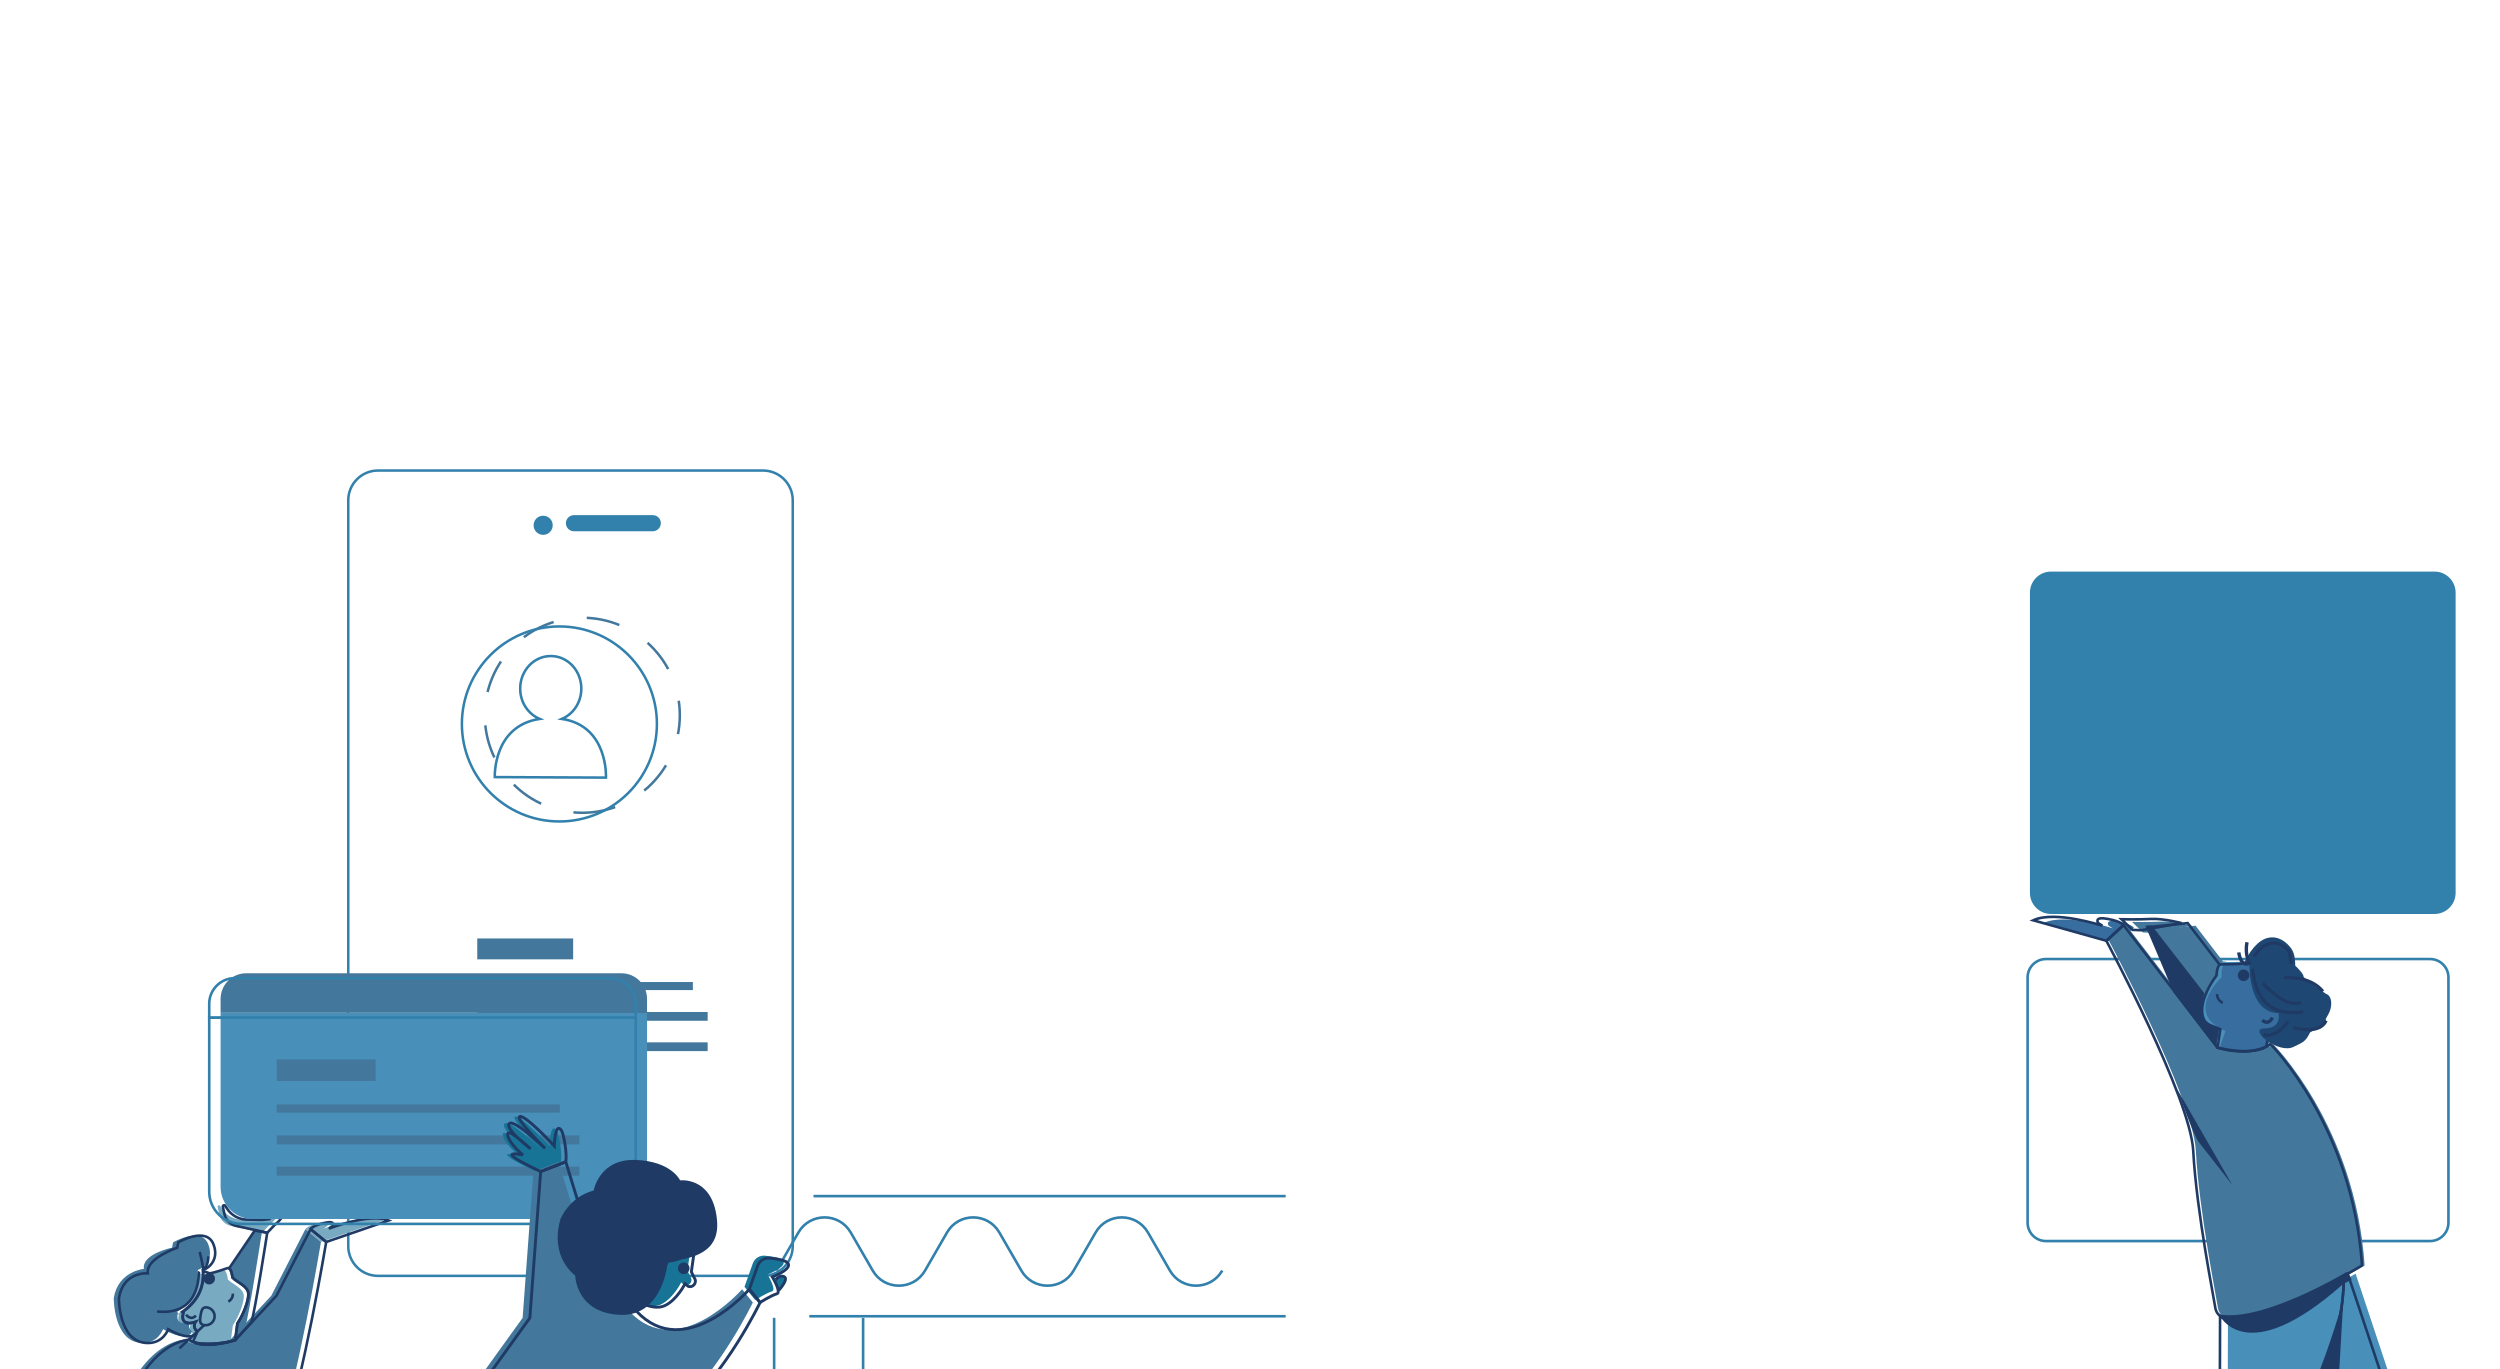
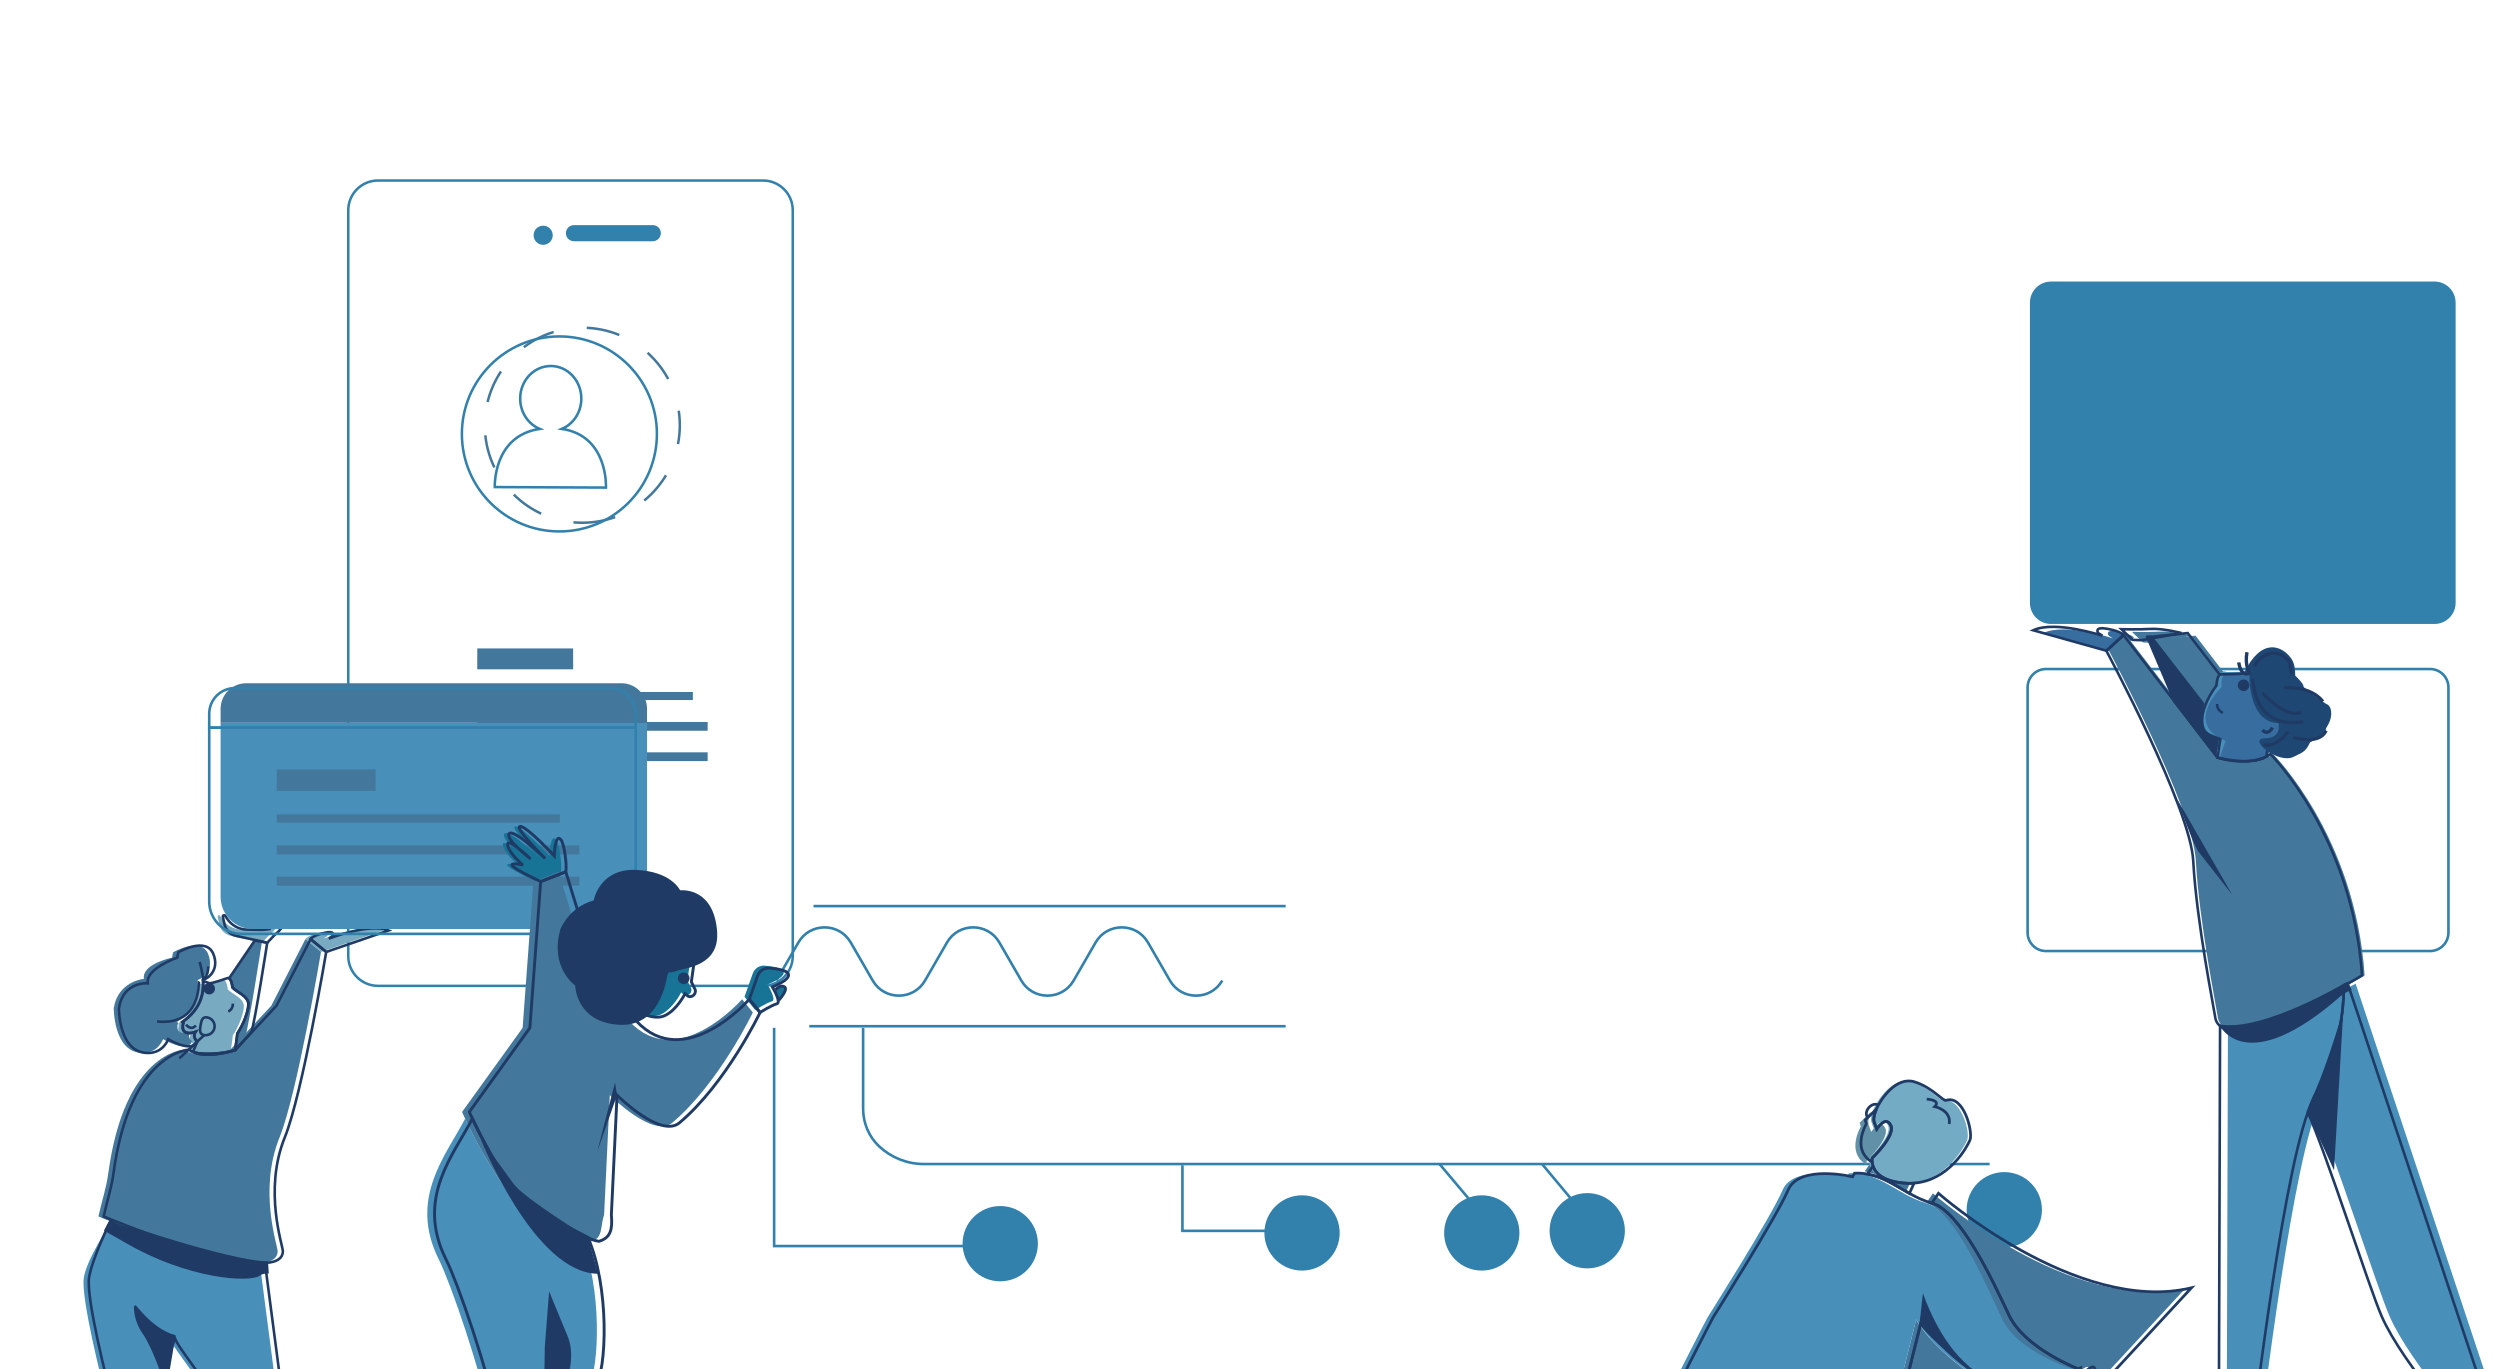
- <svg xmlns="http://www.w3.org/2000/svg" width="431px" height="236px" viewBox="0 0 431 76" version="1.1">
+ <svg xmlns="http://www.w3.org/2000/svg" width="431px" height="236px" viewBox="0 0 431 176" version="1.1">
  <g id="Page-1" stroke="none" stroke-width="1" fill="none" fill-rule="evenodd">
    <g id="hero-mobile" transform="translate(-83, -356)">
      <g id="Group" transform="translate(53, 29)">
        <g transform="translate(30, 328)">
          <path d="M136.67,133.83 L136.67,5.25 C136.67,2.42 134.37,0.12 131.54,0.12 L65.17,0.12 C62.34,0.12 60.04,2.42 60.04,5.25 L60.04,133.83 C60.04,136.66 62.34,138.96 65.17,138.96 L131.54,138.96 C134.37,138.95 136.67,136.66 136.67,133.83" id="Path" stroke="#3280AC" stroke-width="0.438" />
          <g transform="translate(0, 126)">
            <path d="M39.28,13.57 C39.28,13.57 39.14,12.25 38.7,11.98 C38.63,11.94 38.55,11.92 38.46,11.94 C38.46,11.94 35.61,12.95 35.29,12.83 C34.92,12.69 34.57,12.58 34.24,12.49 C34.39,14.58 33.82,17.35 30.67,19.51 C30.72,19.57 30.78,19.63 30.84,19.69 C30.84,19.69 30.42,20.86 31.18,21.28 C31.19,21.28 31.2,21.29 31.21,21.3 C31.24,21.32 31.28,21.33 31.33,21.35 C31.36,21.36 31.38,21.37 31.41,21.38 C31.48,21.4 31.55,21.41 31.63,21.42 C31.96,21.46 32.38,21.41 32.93,21.22 C32.93,21.22 32.31,22.12 33.23,22.85 L33.21,22.91 L33.07,23.25 L32.48,24.64 C32.48,24.64 32.67,24.72 33.02,24.83 C33.91,25.08 37.15,25.17 39.77,24.37 L40.14,21.51 C40.53,20.97 41.98,18.4 42.04,16.48 C42.06,15.03 39.94,14.36 39.28,13.57 Z" id="Path" fill="#78AAC1" fill-rule="nonzero" />
            <path d="M43.92,5.15 L39.5,11.66 C39.95,11.93 40.08,13.25 40.08,13.25 C40.74,14.04 42.86,14.72 42.81,16.15 C42.75,18.07 41.3,20.63 40.91,21.18 L40.54,24.04 C37.92,24.83 34.68,24.75 33.79,24.5 L33.77,24.56 C36.47,25.41 40.54,24.05 40.54,24.05 L42.25,21.94 C42.89,20.01 45.14,5.5 45.14,5.5 L43.92,5.15 Z" id="Path" fill="#43789C" fill-rule="nonzero" />
            <path d="M52.65,4.9 C52.65,4.9 52.92,4.33 55,3.83 C57.08,3.33 56.41,4.38 56.41,4.38 L55.8,4.82 C55.8,4.82 62.74,2.07 66.1,3.41 L55.34,7.11 L52.65,4.9 Z" id="Path" fill="#78AAC1" fill-rule="nonzero" />
            <path d="M39.8,4.34 L45.18,5.52 L46.46,4.17 C46.46,4.17 49.02,2.19 46.88,2.22 C46.27,2.23 45.57,3.18 45.57,3.18 L44.46,3.3 C44.46,3.3 43.97,3.33 41.61,3.26 C40.25,3.22 38.99,2.51 38.25,1.37 L37.94,0.89 C37.8,0.67 37.46,0.81 37.52,1.07 L37.8,2.34 C38.01,3.34 38.79,4.12 39.8,4.34 Z" id="Path" fill="#78AAC1" fill-rule="nonzero" />
            <path d="M55.34,7.11 L52.65,4.91 L46.77,16.38 L39.64,24.04 C39.64,24.04 35.57,25.4 32.87,24.55 C32.44,24.41 32.04,24.23 31.7,23.96 C31.7,23.96 21.49,24.35 18.66,45.32 C18.32,47.84 17.64,49.7 16.97,52.72 C16.97,52.72 47.51,65.54 47.87,58.77 C47.92,57.84 44.45,48.3 48.21,39.05 C51.21,31.64 55.34,7.11 55.34,7.11 Z" id="Path" fill="#43789C" fill-rule="nonzero" />
            <path d="M35.89,7.49 C34.64,4.37 29.84,7.18 29.84,7.18 L29.66,8.1 C29.66,8.1 24.42,9.17 24.81,11.75 C24.81,11.75 20.35,12.14 19.61,16.8 C19.61,16.8 19.56,24.13 24.22,24.51 C27.24,24.76 28.11,22.15 28.11,22.15 C28.11,22.15 31.64,24.29 32.93,22.91 L33.07,22.57 L33.09,22.51 C32.17,21.78 32.79,20.88 32.79,20.88 C32.24,21.07 31.82,21.12 31.49,21.08 C31.41,21.07 31.34,21.06 31.27,21.04 C31.24,21.03 31.22,21.02 31.19,21.01 C31.15,20.99 31.11,20.98 31.07,20.96 C31.06,20.96 31.05,20.95 31.04,20.94 C30.99,20.91 30.94,20.87 30.89,20.84 C30.33,20.36 30.7,19.35 30.7,19.35 C30.64,19.29 30.59,19.23 30.53,19.17 C33.67,17.01 34.24,14.24 34.1,12.15 C34.1,12.08 34.09,12.01 34.08,11.95 C35.3,11.56 36.89,9.98 35.89,7.49 Z" id="Path" fill="#43789C" fill-rule="nonzero" />
            <path d="M47.56,82.08 L44.8,60.9 C41.07,60.99 28.58,58.51 22.99,55.94 C22.32,55.63 21.7,55.34 21.14,55.07 C20.85,54.93 19.32,54.02 19.06,53.9 C19.06,53.9 14.97,59.96 14.45,63.28 C13.89,66.79 17.85,82.17 17.85,82.17 L0.62,103.05 L5.26,104.32 C5.26,104.32 23.57,95.37 26.32,87.83 C29.13,80.1 26.98,79.71 29.25,73.76 C30.65,77.05 39.79,86.21 36.19,90.44 C29.52,98.26 28.44,107.62 28.44,107.62 L33.13,106.95 L46.25,89.16 C47.73,87.11 48.22,84.51 47.56,82.08 Z" id="Path" fill="#488FBA" fill-rule="nonzero" />
            <path d="M39.36,17.39 C39.36,17.39 40.2,17 40.14,16.02" id="Path" stroke="#1F3B65" stroke-width="0.452" />
            <ellipse id="Oval" fill="#1F3B65" fill-rule="nonzero" transform="translate(36.06867, 13.44111) rotate(-73.51863) translate(-36.06867, -13.44111) " cx="36.069" cy="13.441" rx="1" ry="1" />
            <path d="M32.08,19.65 C32.08,19.65 32.9,20.78 33.77,19.8" id="Path" stroke="#1F3B65" stroke-width="0.452" />
            <path d="M35.9,9.59 C35.9,9.59 35.97,11.34 35.04,11.69 C35.04,11.69 34.9,10.73 34.43,8.83" id="Path" stroke="#1F3B65" stroke-width="0.452" />
            <path d="M34.32,12.2 C34.19,12.43 34.71,19.88 27.08,19.1" id="Path" stroke="#1F3B65" stroke-width="0.452" />
            <path d="M56.24,7.11 L53.55,4.91 L47.67,16.38 L40.54,24.04 C40.54,24.04 36.47,25.4 33.77,24.55 C33.34,24.41 32.94,24.23 32.6,23.96 C32.6,23.96 22.39,24.35 19.56,45.32 C19.22,47.84 18.54,49.7 17.87,52.72 C17.87,52.72 48.41,65.54 48.77,58.77 C48.82,57.84 45.35,48.3 49.11,39.05 C52.11,31.64 56.24,7.11 56.24,7.11 Z" id="Path" stroke="#1F3B65" stroke-width="0.452" />
            <path d="M53.55,4.9 C53.55,4.9 53.82,4.33 55.9,3.83 C57.98,3.33 57.31,4.38 57.31,4.38 L56.7,4.82 C56.7,4.82 63.64,2.07 67,3.41 L56.24,7.11 L53.55,4.9 Z" id="Path" stroke="#1F3B65" stroke-width="0.452" />
            <path d="M40.7,4.34 L46.08,5.52 L47.36,4.17 C47.36,4.17 49.92,2.19 47.78,2.22 C47.17,2.23 46.47,3.18 46.47,3.18 L45.36,3.3 C45.36,3.3 44.87,3.33 42.51,3.26 C41.15,3.22 39.89,2.51 39.15,1.37 L38.84,0.89 C38.7,0.67 38.36,0.81 38.42,1.07 L38.7,2.34 C38.91,3.34 39.7,4.12 40.7,4.34 Z" id="Path" stroke="#1F3B65" stroke-width="0.452" />
            <path d="M48.47,82.08 L45.7,60.9 C41.97,60.99 29.48,58.51 23.89,55.94 C23.22,55.63 22.6,55.34 22.04,55.07 C21.75,54.93 19.28,53.69 19.03,53.56 C19.03,53.56 15.87,59.96 15.35,63.27 C14.79,66.78 18.75,82.16 18.75,82.16 L1.52,103.04 L6.16,104.31 C6.16,104.31 24.47,95.36 27.22,87.82 C30.03,80.09 27.88,79.7 30.15,73.75 C31.55,77.04 40.69,86.2 37.09,90.43 C30.42,98.25 29.34,107.61 29.34,107.61 L34.03,106.94 L47.15,89.15 C48.64,87.11 49.12,84.51 48.47,82.08 Z" id="Path" stroke="#1F3B65" stroke-width="0.452" />
            <path d="M45.99,60.68 L46.1,62.33 C46.1,62.33 45.21,62.32 44.85,62.63 C43.16,64.04 32.26,63.23 21.7,57.03 L18.22,55.06 L19.03,53.56 C19.02,53.56 39.38,60.54 45.99,60.68 Z" id="Path" stroke="#1F3B65" stroke-width="0.452" fill="#1F3B65" fill-rule="nonzero" />
            <path d="M43.92,5.15 L39.5,11.66 C39.95,11.93 40.08,13.25 40.08,13.25 C40.74,14.04 42.86,14.72 42.81,16.15 C42.75,18.07 41.3,20.63 40.91,21.18 L40.54,24.04 C37.92,24.83 34.68,24.75 33.79,24.5 L33.77,24.56 C36.47,25.41 40.54,24.05 40.54,24.05 L43.34,20.95 C43.98,19.02 46.07,5.53 46.07,5.53 L43.92,5.15 Z" id="Path" stroke="#1F3B65" stroke-width="0.452" />
            <path d="M32.2,21.05 C32.27,21.07 32.34,21.08 32.42,21.09 C32.33,21.08 32.26,21.07 32.2,21.05 Z" id="Path" stroke="#1F3B65" stroke-width="0.452" />
            <path d="M32,20.98 C32.03,21 32.07,21.01 32.12,21.03 C32.08,21.01 32.04,21 32,20.98 Z" id="Path" stroke="#1F3B65" stroke-width="0.452" />
            <path d="M40.08,13.24 C40.08,13.24 39.94,11.92 39.5,11.65 C39.43,11.61 39.35,11.59 39.26,11.61 C39.26,11.61 36.41,12.62 36.09,12.5 C35.72,12.36 35.37,12.25 35.04,12.16 C35.19,14.25 34.62,17.02 31.47,19.18 C31.52,19.24 31.58,19.3 31.64,19.36 C31.64,19.36 31.22,20.53 31.98,20.95 C31.99,20.95 32,20.96 32.01,20.97 C32.04,20.99 32.08,21 32.13,21.02 C32.16,21.03 32.18,21.04 32.21,21.05 C32.28,21.07 32.35,21.08 32.43,21.09 C32.76,21.13 33.18,21.08 33.73,20.89 C33.73,20.89 33.11,21.79 34.03,22.52 L34.01,22.58 L33.87,22.92 L33.28,24.31 C33.28,24.31 33.47,24.39 33.82,24.5 C34.71,24.75 37.95,24.84 40.57,24.04 L40.94,21.18 C41.33,20.64 42.78,18.07 42.84,16.15 C42.86,14.71 40.75,14.04 40.08,13.24 Z" id="Path" stroke="#1F3B65" stroke-width="0.452" />
            <path d="M31.97,20.96 C31.98,20.96 31.99,20.97 32,20.98 C31.99,20.97 31.98,20.96 31.97,20.96 Z" id="Path" stroke="#1F3B65" stroke-width="0.452" />
            <path d="M32.12,21.02 C32.15,21.03 32.17,21.04 32.2,21.05 C32.17,21.04 32.14,21.03 32.12,21.02 Z" id="Path" stroke="#1F3B65" stroke-width="0.452" />
            <path d="M36.79,7.49 C35.54,4.37 30.74,7.18 30.74,7.18 L30.56,8.1 C30.56,8.1 25.1,9.94 25.48,12.52 C25.48,12.52 21.24,12.15 20.5,16.81 C20.5,16.81 20.45,24.14 25.11,24.52 C28.13,24.77 29,22.16 29,22.16 C29,22.16 32.53,24.3 33.82,22.92 L33.96,22.58 L33.98,22.52 C33.06,21.79 33.68,20.89 33.68,20.89 C33.13,21.08 32.71,21.13 32.38,21.09 C32.3,21.08 32.23,21.07 32.16,21.05 C32.13,21.04 32.11,21.03 32.08,21.02 C32.04,21 32,20.99 31.96,20.97 C31.95,20.97 31.94,20.96 31.93,20.95 C31.88,20.92 31.83,20.88 31.78,20.85 C31.22,20.37 31.59,19.36 31.59,19.36 C31.53,19.3 31.48,19.24 31.42,19.18 C34.56,17.02 35.13,14.25 34.99,12.16 C34.99,12.09 34.98,12.02 34.97,11.96 C36.2,11.56 37.79,9.98 36.79,7.49 Z" id="Path" stroke="#1F3B65" stroke-width="0.452" />
            <path d="M30.02,73.36 L28.62,81.64 C28.62,81.64 26.59,75.36 24.8,72.82 C23.19,70.53 23.35,68.48 23.31,68.3 C23.22,67.92 25.96,72.17 30.02,73.36 Z" id="Path" stroke="#1F3B65" stroke-width="0.452" fill="#1F3B65" fill-rule="nonzero" />
          </g>
          <path d="M92.59,89.87 C92.72,89.87 92.84,89.9 92.86,90.05 C92.87,90.15 92.77,90.21 92.69,90.18 C92.59,90.14 92.46,90.07 92.42,89.98 C92.38,89.88 92.52,89.89 92.59,89.87 Z" id="Path" fill="#3280AC" fill-rule="nonzero" />
          <line x1="221.65" y1="125.21" x2="140.25" y2="125.21" id="Path" stroke="#3280AC" stroke-width="0.452" />
          <line x1="221.65" y1="145.92" x2="139.52" y2="145.92" id="Path" stroke="#3280AC" stroke-width="0.452" />
          <path d="M210.72,138.04 C208.71,141.52 203.69,141.52 201.69,138.04 L197.91,131.49 C195.9,128.01 190.88,128.01 188.88,131.49 L185.1,138.04 C183.09,141.52 178.07,141.52 176.07,138.04 L172.29,131.49 C170.28,128.01 165.26,128.01 163.26,131.49 L159.48,138.04 C157.47,141.52 152.45,141.52 150.45,138.04 L146.67,131.49 C144.66,128.01 139.64,128.01 137.64,131.49 L133.86,138.04" id="Path" stroke="#3280AC" stroke-width="0.452" />
          <circle id="Oval" fill="#3280AC" fill-rule="nonzero" cx="345.54" cy="177.56" r="6.49" />
          <circle id="Oval" fill="#3280AC" fill-rule="nonzero" cx="273.64" cy="181.18" r="6.49" />
          <circle id="Oval" fill="#3280AC" fill-rule="nonzero" cx="255.46" cy="181.56" r="6.49" />
          <circle id="Oval" fill="#3280AC" fill-rule="nonzero" cx="172.44" cy="183.41" r="6.49" />
          <path d="M343.01,169.68 L159.3,169.68 C156.3,169.68 153.56,168.51 151.54,166.61 C149.77,164.94 148.8,162.58 148.8,160.15 L148.8,146.2" id="Path" stroke="#3280AC" stroke-width="0.452" />
          <line x1="272.76" y1="177.96" x2="265.81" y2="169.63" id="Path" stroke="#3280AC" stroke-width="0.452" />
          <line x1="255.76" y1="178.69" x2="248.21" y2="169.72" id="Path" stroke="#3280AC" stroke-width="0.452" />
          <circle id="Oval" fill="#3280AC" fill-rule="nonzero" cx="224.47" cy="181.56" r="6.49" />
          <polyline id="Path" stroke="#3280AC" stroke-width="0.452" points="221.94 181.2 203.85 181.2 203.85 169.9" />
          <path d="M418.94,132.96 L352.73,132.96 C350.98,132.96 349.56,131.54 349.56,129.79 L349.56,87.51 C349.56,85.76 350.98,84.34 352.73,84.34 L418.94,84.34 C420.69,84.34 422.11,85.76 422.11,87.51 L422.11,129.79 C422.11,131.55 420.69,132.96 418.94,132.96 Z" id="Path" stroke="#3280AC" stroke-width="0.452" />
          <g transform="translate(91, 7)" fill="#3280AC" fill-rule="nonzero">
            <circle id="Oval" cx="2.64" cy="2.56" r="1.65" />
            <path d="M21.54,3.59 L7.95,3.59 C7.18,3.59 6.56,2.97 6.56,2.2 L6.56,2.2 C6.56,1.43 7.18,0.81 7.95,0.81 L21.54,0.81 C22.31,0.81 22.93,1.43 22.93,2.2 L22.93,2.2 C22.92,2.97 22.3,3.59 21.54,3.59 Z" id="Path" />
          </g>
          <path d="M100.39,59.12 C109.674,59.12 117.2,51.594 117.2,42.31 C117.2,33.026 109.674,25.5 100.39,25.5 C91.106,25.5 83.58,33.026 83.58,42.31 C83.58,51.594 91.106,59.12 100.39,59.12 Z" id="Oval" stroke="#43789C" stroke-width="0.437" stroke-dasharray="5.783" />
          <rect id="Rectangle" fill="#43789C" fill-rule="nonzero" x="82.28" y="88.3" width="37.17" height="1.39" />
          <rect id="Rectangle" fill="#43789C" fill-rule="nonzero" x="82.28" y="93.47" width="39.72" height="1.51" />
          <rect id="Rectangle" fill="#43789C" fill-rule="nonzero" x="82.28" y="98.7" width="39.72" height="1.51" />
          <rect id="Rectangle" fill="#43789C" fill-rule="nonzero" x="82.28" y="80.79" width="16.53" height="3.6" />
          <path d="M67.17,121.16 C67.52,121.3 68.05,121.07 68.09,121.67 C68.12,122.05 67.74,122.32 67.26,122.28 C66.84,122.24 66.54,121.96 66.58,121.61 C66.62,121.26 66.84,121.11 67.17,121.16 Z" id="Path" fill="#3280AC" fill-rule="nonzero" />
          <path d="M65.3,118.92 C65.3,119.28 64.97,119.65 64.62,119.63 C64.2,119.61 64.09,119.3 64.07,118.96 C64.05,118.57 64.36,118.24 64.72,118.27 C65.13,118.3 65.25,118.59 65.3,118.92 Z" id="Path" fill="#3280AC" fill-rule="nonzero" />
          <circle id="Oval" stroke="#3280AC" stroke-width="0.437" cx="96.44" cy="43.81" r="16.81" />
          <g transform="translate(85, 32)" id="Path" stroke="#3280AC" stroke-width="0.437">
            <path d="M11.87,10.94 C13.82,10.12 15.21,8.11 15.22,5.74 C15.23,2.64 12.89,0.11 9.97,0.1 C7.06,0.09 4.69,2.59 4.68,5.69 C4.67,8.08 6.06,10.11 8.04,10.94 C-0.06,12.16 0.3,20.97 0.3,20.97 L19.47,21.06 C19.47,21.06 19.91,12.15 11.87,10.94 Z" />
            <path d="M11.87,10.94 C13.82,10.12 15.21,8.11 15.22,5.74 C15.23,2.64 12.89,0.11 9.97,0.1 C7.06,0.09 4.69,2.59 4.68,5.69 C4.67,8.08 6.06,10.11 8.04,10.94 C-0.06,12.16 0.3,20.97 0.3,20.97 L19.47,21.06 C19.47,21.06 19.91,12.15 11.87,10.94 Z" opacity="0.1" />
          </g>
          <g transform="translate(350, 77)">
            <g>
              <path d="M17.89,1.94 C17.89,1.94 17.54,1.3 15.12,0.86 C12.7,0.42 13.53,1.59 13.53,1.59 L14.26,2.05 C14.26,2.05 6.11,-0.65 2.33,1.11 L14.94,4.64 L17.89,1.94 Z" id="Path" fill="#376E9F" fill-rule="nonzero" />
              <path d="M27.91,1.59 C27.91,1.59 24.73,0.76 22.61,0.88 C20.49,1 17.55,0.93 17.55,0.93 L19.44,2.76 L20.98,2.82 L27.91,1.59 Z" id="Path" fill="#43789C" fill-rule="nonzero" />
              <path d="M34.1,68.88 C37.08,71.12 46.88,66.55 53.13,63.22 C53.87,62.82 54.57,62.44 55.2,62.09 C55.52,61.91 55.82,61.74 56.11,61.58 L81.02,136.52 L77.96,140.87 C77.96,140.87 65.59,127.33 61.93,118.85 C59.75,113.79 52.43,90.9 49.23,83.77 C44.45,97.1 39.29,141.92 39.29,141.92 L33.87,142.92 L34.1,68.88 Z" id="Path" fill="#488FBA" fill-rule="nonzero" />
              <g transform="translate(13, 1)">
                <path d="M20.65,22.06 L13.22,12.38 C12.35,10.2 8.56,1.3 8.56,1.3 L15.51,0.59 L24.46,12.25 L28.46,22.19 C25.41,23.35 20.65,22.06 20.65,22.06 Z" id="Path" fill="#43789C" fill-rule="nonzero" />
                <path d="M0.59,3.2 L3.54,0.49 L12.32,11.92 L19.75,21.6 C19.75,21.6 24.51,22.89 27.56,21.74 C28.05,21.55 28.49,21.31 28.87,20.99 C28.87,20.99 43.06,35.12 44.66,59.16 C44.66,59.16 20.19,73.98 19.33,66.23 C19.21,65.17 16.13,50 15.56,39.37 C15.06,30.19 0.59,3.2 0.59,3.2 Z" id="Path" fill="#43789C" fill-rule="nonzero" />
                <path d="M19.3,21.61 L11.87,11.93 C11,9.75 7.21,0.85 7.21,0.85 L14.16,0.14 L23.11,11.8 L27.11,21.74 C24.06,22.9 19.3,21.61 19.3,21.61 Z" id="Path" stroke="#1F3B65" stroke-width="0.452" />
                <path d="M27.3,6.78 L20.85,6.85 C20.85,6.85 19.34,6 19.45,9.19 C19.45,9.19 14.89,13.97 17.18,17.14 C17.71,17.87 18.42,17.88 19.8,18.45 L19.3,21.62 L27.72,21.42 L30.11,18.41 C30.11,18.41 32.11,12.4 32.06,12.1 C32,11.79 27.3,6.78 27.3,6.78 Z" id="Path" fill="#488FBA" fill-rule="nonzero" />
                <path d="M27.84,7.07 L21.39,7.14 C21.39,7.14 19.88,6.29 19.99,9.48 C19.99,9.48 13.35,15.73 20.68,18.74 L19.58,21.85 C19.58,21.85 23.78,22.29 25.08,22.22 C25.82,22.18 27.72,21.4 27.72,21.4 L29.48,18.39 C29.48,18.39 32.65,12.67 32.59,12.37 C32.53,12.07 27.84,7.07 27.84,7.07 Z" id="Path" fill="#376E9F" fill-rule="nonzero" />
                <path d="M20.21,13.89 C20.21,13.89 19.21,13.5 19.22,12.37" id="Path" stroke="#1F3B65" stroke-width="0.449" />
                <ellipse id="Oval" fill="#1F3B65" fill-rule="nonzero" transform="translate(23.79323, 9.142153) rotate(-19.79758) translate(-23.79323, -9.142153) " cx="23.793" cy="9.142" rx="1" ry="1" />
                <path d="M28.13,18.89 L27.71,21.41 C27.71,21.41 24.67,23.2 19.29,21.61 L19.79,18.44 C18.59,17.89 17.29,17.73 16.87,16.56 C16.1,14.43 17.45,11.41 19.11,9.18 C19.11,9.18 19.2,7.13 19.95,7.26 C19.95,7.26 23.5,7.24 23.85,7.08 C27.66,5.35 29.83,7.46 30.86,10.35 C31.47,12.03 30.92,13.91 29.58,15.48" id="Path" stroke="#1F3B65" stroke-width="0.449" />
                <path d="M28.76,16.42 C28.76,16.42 28.1,17.92 27.03,16.86" id="Path" stroke="#1F3B65" stroke-width="0.584" />
                <path d="M24.8,7.05 C24.8,7.05 24.43,15.57 29.81,15.66 C29.81,15.66 30.5,18.27 27.42,18.29 C24.33,18.32 29.85,22.89 32.49,21.44 L33.59,20.9 C34.16,20.62 34.62,20.17 34.93,19.61 L35.27,18.98 C35.27,18.98 38.28,17.38 38,16.95 C37.73,16.52 38.79,15.86 38.9,14.22 C39.01,12.58 38.03,12.35 38.03,12.35 C38.03,12.35 34.07,9.73 34.11,9.29 C34.15,8.85 32.69,7.47 32.69,7.47 C32.69,7.47 32.8,5.6 32.02,4.53 C30.42,2.31 26.89,0.77 23.84,7.06 L24.8,7.05 Z" id="Path" fill="#1E4873" fill-rule="nonzero" />
                <path d="M22.96,5.2 C22.96,5.2 23.26,7.8 24.8,7.06 C24.8,7.06 23.96,5.64 24.38,3.44" id="Path" stroke="#1F3B65" stroke-width="0.584" />
                <path d="M25.68,5.93 C26,4.66 29.09,1.98 31.55,4.93 C31.96,5.42 31.71,6.38 32.11,7.2" id="Path" stroke="#1F3B65" stroke-width="0.584" />
                <path d="M25.32,7.98 C25.48,8.23 25.38,16.83 34.09,15.42" id="Path" stroke="#1F3B65" stroke-width="0.584" />
                <path d="M27.07,10.5 C27.3,10.6 30.98,14.98 33.71,13.79" id="Path" stroke="#1F3B65" stroke-width="0.584" />
                <path d="M31.42,17.1 C31.22,17.56 29.34,19.95 27.2,19.38" id="Path" stroke="#1F3B65" stroke-width="0.584" />
                <path d="M30.79,9.56 C30.79,9.56 35.21,9.12 37.46,11.94" id="Path" stroke="#1F3B65" stroke-width="0.584" />
                <path d="M32.35,18.15 C32.92,18.31 36.95,19.34 38.01,16.96" id="Path" stroke="#1F3B65" stroke-width="0.584" />
                <path d="M0.14,3.2 L3.09,0.49 L11.87,11.92 L19.3,21.6 C19.3,21.6 24.06,22.89 27.11,21.74 C27.6,21.55 28.04,21.31 28.42,20.99 C28.42,20.99 42.61,35.12 44.21,59.16 C44.21,59.16 19.74,73.98 18.88,66.23 C18.76,65.17 15.68,50 15.11,39.37 C14.61,30.19 0.14,3.2 0.14,3.2 Z" id="Path" stroke="#1F3B65" stroke-width="0.452" />
              </g>
              <path d="M16.09,1.49 C16.09,1.49 15.74,0.85 13.32,0.41 C10.9,-0.03 11.73,1.14 11.73,1.14 L12.46,1.6 C12.46,1.6 4.31,-1.1 0.53,0.66 L13.14,4.19 L16.09,1.49 Z" id="Path" stroke="#1F3B65" stroke-width="0.452" />
              <path d="M26.1,1.14 C26.1,1.14 22.92,0.31 20.8,0.43 C18.68,0.55 15.74,0.48 15.74,0.48 L17.63,2.31 L19.17,2.37 L26.1,1.14 Z" id="Path" stroke="#1F3B65" stroke-width="0.452" />
              <g transform="translate(32, 61)" id="Path" stroke="#1F3B65" stroke-width="0.452">
                <path d="M22.08,1.35 C22,1.41 21.84,1.1 21.84,1.1 C22.16,0.92 22.46,0.75 22.75,0.59 L47.66,75.53 L44.6,79.88 C44.6,79.88 32.23,66.34 28.57,57.86 C26.39,52.8 19.07,29.91 15.87,22.78 C16.41,21.27 16.93,20.05 17.42,19.2 C22.26,10.83 22.08,1.35 22.08,1.35 Z" />
                <path d="M0.74,7.88 C3.72,10.12 13.52,5.55 19.77,2.22 C20.51,1.82 21.21,1.44 21.84,1.09 C21.84,1.09 21.99,1.4 22.08,1.34 C22.08,1.34 22.25,10.82 17.42,19.18 C16.93,20.03 16.41,21.26 15.87,22.76 C11.09,36.09 5.93,80.91 5.93,80.91 L0.51,81.91 L0.74,7.88 Z" />
              </g>
            </g>
            <path d="M25.34,29.77 L34.88,46.33 C34.88,46.33 31.75,42.35 29.05,38.88 C28.18,37.77 25.34,29.77 25.34,29.77 Z" id="Path" fill="#1F3B65" fill-rule="nonzero" />
            <path d="M20.01,1.55 L24.67,12.63 L32.1,22.31 L32.6,19.14 C32.6,19.14 30.02,18.67 29.68,17.26 C29.34,15.85 30.03,13.23 30.03,13.23 L20.97,1.56 L20.01,1.55 Z" id="Path" fill="#1F3B65" fill-rule="nonzero" />
            <path d="M47.68,83.48 L52.39,93.78 L53.99,66.11 C53.99,66.11 51.39,74.95 49.23,79.9 C48.51,81.54 48.35,83.38 47.68,83.48 Z" id="Path" fill="#1F3B65" fill-rule="nonzero" />
            <path d="M32.54,68.58 C32.54,68.58 36.95,78.49 53.98,63.34 L55.44,62.61 L54.55,61.29 C54.55,61.29 40.01,70.04 32.54,68.58 Z" id="Path" fill="#1F3B65" fill-rule="nonzero" />
          </g>
          <g transform="translate(38, 86)" fill-rule="nonzero">
            <g>
              <g id="Path">
                <path d="M5.59,43.16 L67.99,43.16 C71.06,43.16 73.55,40.67 73.55,37.6 L73.55,7.61 L0.03,7.61 L0.03,37.6 C0.03,40.67 2.52,43.16 5.59,43.16 Z" fill="#488FBA" />
                <path d="M0.03,5.21 L0.03,7.61 L73.55,7.61 L73.55,5.21 C73.55,2.77 71.57,0.79 69.13,0.79 L4.45,0.79 C2.01,0.79 0.03,2.77 0.03,5.21 Z" fill="#43789C" />
              </g>
              <rect id="Rectangle" fill="#43789C" x="9.7" y="23.4" width="48.82" height="1.43" />
              <rect id="Rectangle" fill="#43789C" x="9.7" y="28.74" width="52.18" height="1.56" />
              <rect id="Rectangle" fill="#43789C" x="9.7" y="34.13" width="52.18" height="1.56" />
              <rect id="Rectangle" fill="#43789C" x="9.7" y="15.65" width="17.06" height="3.71" />
            </g>
            <g transform="translate(65, 1)" fill="#43789C" id="Path">
              <path d="M0.93,5.56 C0.84,5.47 1.78,4.33 3.04,3.01 C4.3,1.69 5.4,0.69 5.5,0.78 C5.6,0.87 4.65,2.01 3.38,3.33 C2.12,4.66 1.02,5.65 0.93,5.56 Z" />
              <path d="M5.5,5.56 C5.41,5.65 4.31,4.65 3.04,3.33 C1.78,2.01 0.83,0.87 0.92,0.78 C1.01,0.69 2.11,1.69 3.38,3.01 C4.65,4.33 5.6,5.48 5.5,5.56 Z" />
            </g>
          </g>
          <g transform="translate(36, 87)" id="Path" stroke="#3280AC" stroke-width="0.452">
            <path d="M5.64,43 L68.04,43 C71.11,43 73.6,40.51 73.6,37.44 L73.6,7.45 L0.07,7.45 L0.07,37.44 C0.07,40.51 2.57,43 5.64,43 Z" />
            <path d="M0.07,5.05 L0.07,7.45 L73.6,7.45 L73.6,5.05 C73.6,2.61 71.62,0.63 69.18,0.63 L4.49,0.63 C2.05,0.63 0.07,2.61 0.07,5.05 Z" />
          </g>
          <polyline id="Path" stroke="#3280AC" stroke-width="0.452" points="170.3 183.82 133.46 183.82 133.46 146.19" />
          <path d="M419.71,76.57 L353.6,76.57 C351.59,76.57 349.96,74.94 349.96,72.93 L349.96,21.18 C349.96,19.17 351.59,17.54 353.6,17.54 L419.71,17.54 C421.72,17.54 423.35,19.17 423.35,21.18 L423.35,72.93 C423.35,74.94 421.72,76.57 419.71,76.57 Z" id="Path" fill="#3280AC" fill-rule="nonzero" />
          <g transform="translate(73, 111)">
            <g>
              <path d="M46.22,21.99 L45.51,27.07 L46.03,28.14 C46.58,28.91 45.76,29.93 44.9,29.53 C44.82,29.5 44.52,29.13 44.44,29.08 C44.44,29.08 43.02,31.96 40.87,32.92 C39.58,33.49 38.07,32.95 36.74,32.48 L41.45,25.27 C41.46,25.26 45.53,24.92 46.22,21.99 Z" id="Path" fill="#187497" fill-rule="nonzero" />
              <path d="M23.71,8.29 C23.95,7.14 23.44,3.45 22.87,2.76 C21.83,1.51 21.73,5.56 21.73,5.56 C21.73,5.56 16.89,0.32 15.82,0.48 C14.74,0.63 20.15,5.99 20.15,5.99 C20.15,5.99 14.72,0.8 13.95,1.72 C13.18,2.64 17.65,6.07 17.65,6.07 C17.65,6.07 13.14,1.79 13.74,3.9 C14.16,5.35 16.32,7.12 16.32,7.12 C16.32,7.12 13.8,6.56 14.57,7.33 C15.34,8.1 19.39,9.98 19.39,9.98 L23.71,8.29 Z" id="Path" fill="#187497" fill-rule="nonzero" />
              <path d="M55.35,29.85 L56.78,25.82 C57.09,24.95 57.94,24.4 58.86,24.48 C60.16,24.6 61.83,24.86 62.08,25.48 C62.5,26.52 59.32,27.72 59.32,27.72 C59.32,27.72 60.96,30.41 60.08,30.64 C59.2,30.87 57.2,32.12 57.2,32.12 L55.35,29.85 Z" id="Path" fill="#187497" fill-rule="nonzero" />
              <path d="M61.26,30.45 C61.26,30.45 63.07,28.48 62.17,28.09 C61.26,27.69 60.46,28.95 60.61,28.79" id="Path" fill="#187497" fill-rule="nonzero" />
              <g transform="translate(0, 8)" id="Path">
                <path d="M27.11,63.34 C25.71,62.59 16.9,58.25 15.55,56.65 C15.48,56.56 15.4,56.48 15.33,56.39 C11.63,51.92 8.42,45.45 7.19,42.84 C4.01,49.05 -2.66,56.52 2.65,67.13 C4.68,71.19 9.81,85.98 11.61,95.19 C12.16,98.01 12.65,100.78 13.07,103.31 C14.13,109.77 14.72,114.63 14.72,114.63 L14.99,114.74 C14.98,114.56 14.98,114.44 14.98,114.44 L17.91,114.83 C17.91,114.83 18.38,115.2 18.97,115.63 L19.63,97.78 C23.7,94.27 27.25,90.98 28.31,89.35 C30.45,86.08 30.8,71.75 27.11,63.34 Z" fill="#488FBA" fill-rule="nonzero" />
                <path d="M54.93,22.27 C54.93,22.27 43.8,35.02 35.46,26.03 L29.21,19.59 L23.29,0.3 L18.96,1.99 L17.1,27.2 L6.66,41.7 C6.66,41.7 6.85,42.13 7.18,42.85 C8.4,45.45 11.62,51.93 15.32,56.4 C15.39,56.49 15.47,56.58 15.54,56.66 C16.89,58.26 25.7,62.6 27.1,63.35 C27.74,63.7 28.38,63.92 29.02,64 L29.02,64 C31,63.4 30.47,61.37 31.15,59.42 L32.13,38.81 C32.13,38.81 39.63,46.31 42.89,43.57 C50.92,36.82 56.79,24.55 56.79,24.55 L54.93,22.27 Z" fill="#43789C" fill-rule="nonzero" />
                <path d="M28.36,63.34 C26.96,62.59 18.15,58.25 16.8,56.65 C16.73,56.56 16.65,56.48 16.58,56.39 C12.88,51.92 9.67,45.45 8.44,42.84 C5.26,49.05 -1.41,56.52 3.9,67.13 C5.93,71.19 11.06,85.98 12.86,95.19 C13.41,98.01 13.9,100.78 14.32,103.31 C15.38,109.77 15.97,114.63 15.97,114.63 L16.24,114.74 C16.23,114.56 16.23,114.44 16.23,114.44 L19.16,114.83 C19.16,114.83 19.63,115.2 20.22,115.63 L20.88,97.78 C24.95,94.27 28.5,90.98 29.56,89.35 C31.7,86.08 32.05,71.75 28.36,63.34 Z" stroke="#1F3B65" stroke-width="0.504" />
                <path d="M56.18,22.27 C56.18,22.27 45.05,35.02 36.71,26.03 L30.46,19.59 L24.54,0.3 L20.21,1.99 L18.35,27.2 L7.91,41.7 C7.91,41.7 8.1,42.13 8.43,42.85 C9.65,45.45 12.87,51.93 16.57,56.4 C16.64,56.49 16.72,56.58 16.79,56.66 C18.14,58.26 26.95,62.6 28.35,63.35 C28.99,63.7 29.63,63.92 30.27,64 L30.27,64 C32.25,63.4 32.63,62.02 32.4,59.42 L33.38,38.81 C33.38,38.81 40.88,46.31 44.14,43.57 C52.17,36.82 58.04,24.55 58.04,24.55 L56.18,22.27 Z" stroke="#1F3B65" stroke-width="0.504" />
              </g>
              <path d="M24.54,8.29 C24.78,7.14 24.27,3.45 23.7,2.76 C22.66,1.51 22.56,5.56 22.56,5.56 C22.56,5.56 17.72,0.32 16.65,0.48 C15.57,0.63 20.98,5.99 20.98,5.99 C20.98,5.99 15.55,0.8 14.78,1.72 C14.01,2.64 18.48,6.07 18.48,6.07 C18.48,6.07 13.97,1.79 14.57,3.9 C14.99,5.35 17.15,7.12 17.15,7.12 C17.15,7.12 14.63,6.56 15.4,7.33 C16.17,8.1 20.22,9.98 20.22,9.98 L24.54,8.29 Z" id="Path" stroke="#1F3B65" stroke-width="0.504" />
              <path d="M56.18,30.27 L57.61,26.24 C57.92,25.37 58.77,24.82 59.69,24.9 C60.99,25.02 62.66,25.28 62.91,25.9 C63.33,26.94 60.15,28.14 60.15,28.14 C60.15,28.14 61.79,30.83 60.91,31.06 C60.02,31.3 58.03,32.54 58.03,32.54 L56.18,30.27 Z" id="Path" stroke="#1F3B65" stroke-width="0.504" />
              <path d="M61.26,30.45 C61.26,30.45 63.07,28.48 62.17,28.09 C61.26,27.69 60.46,28.95 60.61,28.79" id="Path" stroke="#1F3B65" stroke-width="0.504" />
              <path d="M46.9,22.19 L46.19,27.27 L46.71,28.34 C47.26,29.11 46.44,30.13 45.58,29.73 C45.5,29.7 45.2,29.33 45.12,29.28 C45.12,29.28 43.7,32.16 41.55,33.12 C40.26,33.69 38.75,33.15 37.42,32.68 L42.13,25.47 C42.14,25.46 46.2,25.12 46.9,22.19 Z" id="Path" stroke="#1F3B65" stroke-width="0.504" />
              <circle id="Oval" fill="#1F3B65" fill-rule="nonzero" cx="44.87" cy="26.66" r="1" />
              <path d="M33.38,46.8 C33.28,46.17 33.03,44.62 33.03,44.62 L29.94,56.6 L33.38,46.8 Z" id="Path" fill="#1F3B65" fill-rule="nonzero" />
              <path d="M20.66,109.69 L22.15,98.22 L23.51,99.11 C25.04,96 26.18,91.78 24.94,88.56 L21.67,80.64 L20.92,90.24 L20.66,109.69 Z" id="Path" fill="#1F3B65" fill-rule="nonzero" />
              <path d="M9.88,54.39 C9.88,54.39 19.09,77.57 30.14,77.6 L28.36,71.34 C28.36,71.34 17.25,64.51 15.54,62.09 C14.15,60.11 9.88,54.39 9.88,54.39 Z" id="Path" fill="#1F3B65" fill-rule="nonzero" />
            </g>
            <path d="M42.14,25.46 C42.14,25.46 41.41,35.05 33.84,34.68 C26.26,34.3 26.16,27.9 26.16,27.9 C26.16,27.9 21.72,24.83 23.61,18.2 C23.61,18.2 25.07,14.38 29.35,13.24 C29.35,13.24 30.3,7.79 36.49,7.97 C42.74,8.16 44.25,11.49 44.25,11.49 C44.25,11.49 49.46,10.86 50.5,17.44 C51.07,21.04 50.43,24.77 42.14,25.46 Z" id="Path" fill="#1F3B65" fill-rule="nonzero" />
          </g>
          <g transform="translate(30, 144)" id="Path" stroke="#1F3B65" stroke-width="0.452">
            <path d="M6.98,2.17 C7.12,1.33 6.54,0.53 5.7,0.4 C4.86,0.26 4.72,0.94 4.58,1.78 C4.48,2.41 4.41,2.96 4.73,3.25 C4.84,3.35 4.99,3.42 5.2,3.45 C6.05,3.58 6.85,3.01 6.98,2.17 Z" />
            <line x1="5.21" y1="3.45" x2="0.92" y2="7.46" />
          </g>
          <g transform="translate(286, 155)" id="Path">
            <path d="M58.21,42.7 C60.99,48.57 71.66,50.14 71.66,50.14 L70.84,55.56 L71.75,51.29 C71.75,51.29 73.64,49.09 74.12,49.8 C74.6,50.52 73.64,52.06 73.64,52.06 C73.64,52.06 75.61,51.12 76.83,51.15 L90.85,36.02 C71.08,40.73 47.23,19.73 47.23,19.73 L46.09,21.4 C51.07,22.82 55.44,36.83 58.21,42.7 Z" fill="#43789C" fill-rule="nonzero" />
            <path d="M70.85,55.57 C70.85,55.57 63.65,57.23 55.22,51.82 C46.8,46.41 44.35,41.46 44.35,41.46 L41.63,52.36 L41.28,54.23 C43.25,55.93 45.17,57.34 47.01,58.51 C57.08,64.9 64.82,64.14 64.82,64.14 L72.6,55.74 C71.65,55.66 70.85,55.57 70.85,55.57 Z" fill="#43789C" fill-rule="nonzero" />
            <path d="M59.16,41.37 C56.38,35.5 51.06,22.82 46.09,21.43 C44.67,21.03 43.42,20.42 42.22,19.75 C39.85,18.43 37.71,16.9 34.99,16.42 C34.29,16.3 33.55,16.23 32.76,16.27 L32.43,16.89 C32.43,16.89 23.22,14.66 21.3,19.2 C19.38,23.74 8.39,41.1 8.39,41.1 C8.39,41.1 0.38,56.35 0.6,57.19 C0.66,57.42 1.16,57.76 1.92,58.15 C3.91,59.17 7.74,60.01 9.77,60.55 C13.14,61.45 26.38,63.99 32.57,63.76 C35.34,63.66 37.96,63.03 39.95,61.43 L40.44,58.81 L41.29,54.22 L41.64,52.35 L44.36,41.45 C44.36,41.45 46.81,46.4 55.23,51.81 C63.65,57.22 70.86,55.56 70.86,55.56 L71.68,50.14 C71.67,50.15 61.94,47.24 59.16,41.37 Z" fill="#488FBA" fill-rule="nonzero" />
            <path d="M43.5,17.51 C43.15,17.54 42.78,17.54 42.39,17.53 C38.16,17.33 36.83,15.75 36.43,14.55 L35.47,15.94 C38.19,16.42 40.33,17.94 42.7,19.27 L43.5,17.51 Z" fill="#43789C" fill-rule="nonzero" />
            <path d="M49.04,3.7 C48.45,3.8 46.7,1.49 43.58,0.51 C40.46,-0.47 37.8,3.43 37.01,5.19 C36.23,6.95 36.69,7.63 36.69,7.63 L37.06,8.64 C37.06,8.64 38.56,6.23 39.47,7.98 C40.38,9.74 36.28,13.63 36.28,13.63 C36.28,13.63 36.23,13.9 36.26,14.31 C36.28,14.51 36.32,14.75 36.41,15.01 C36.81,16.21 38.14,17.79 42.37,17.99 C42.76,18.01 43.12,18 43.48,17.97 C49.46,17.53 52.57,11.86 53.13,10.58 C53.73,9.23 52.08,3.16 49.04,3.7 Z" fill="#73ABC4" fill-rule="nonzero" />
            <path d="M35.82,14.12 C35.82,14.12 39.91,10.22 39.01,8.47 C38.1,6.71 36.6,9.13 36.6,9.13 L36.23,8.12 C36.23,8.12 35.77,7.44 36.55,5.68 L34.6,7.57 L34.8,8.22 C34.8,8.22 32.31,12.41 35.47,14.6 C35.58,14.68 35.7,14.75 35.82,14.81 C35.76,14.39 35.82,14.12 35.82,14.12 Z" fill="#6191A6" fill-rule="nonzero" />
            <path d="M36.78,13.65 C36.78,13.65 40.87,9.75 39.97,8 C39.06,6.24 37.56,8.66 37.56,8.66 L37.19,7.65 C37.19,7.65 36.73,6.97 37.51,5.21 L35.56,7.1 L35.76,7.75 C35.76,7.75 33.27,11.94 36.43,14.13 C36.54,14.21 36.66,14.28 36.78,14.34 C36.72,13.92 36.78,13.65 36.78,13.65 Z" stroke="#1F3B65" stroke-width="0.479" />
            <path d="M43.98,17.99 C43.63,18.02 43.26,18.02 42.87,18.01 C38.64,17.81 37.31,16.23 36.91,15.03 L35.95,16.42 C38.67,16.9 40.81,18.42 43.18,19.75 L43.98,17.99 Z" stroke="#1F3B65" stroke-width="0.479" />
            <path d="M49.52,3.7 C48.95,3.89 47.18,1.49 44.06,0.51 C40.94,-0.47 38.28,3.43 37.49,5.19 C36.71,6.95 37.17,7.63 37.17,7.63 L37.54,8.64 C37.54,8.64 39.04,6.23 39.95,7.98 C40.86,9.74 36.76,13.63 36.76,13.63 C36.76,13.63 36.71,13.9 36.74,14.31 C36.76,14.51 36.8,14.75 36.89,15.01 C37.29,16.21 38.62,17.79 42.85,17.99 C43.24,18.01 43.6,18 43.96,17.97 C49.94,17.53 53.05,11.86 53.61,10.58 C54.21,9.23 52.54,2.7 49.52,3.7 Z" stroke="#1F3B65" stroke-width="0.479" />
            <path d="M60.34,40.72 C63.12,46.59 72.62,50.14 72.62,50.14 L71.8,55.56 L72.71,51.29 C72.71,51.29 74.6,49.09 75.08,49.8 C75.56,50.52 74.6,52.06 74.6,52.06 C74.6,52.06 76.57,51.12 77.79,51.15 L91.81,36.02 C72.04,40.73 48.19,19.73 48.19,19.73 L47.05,21.4 C52.02,22.82 57.57,34.85 60.34,40.72 Z" stroke="#1F3B65" stroke-width="0.479" />
            <path d="M71.81,55.57 C71.81,55.57 64.61,57.23 56.18,51.82 C47.76,46.41 45.31,41.46 45.31,41.46 L42.59,52.36 L42.24,54.23 C44.21,55.93 46.13,57.34 47.97,58.51 C58.04,64.9 65.78,64.14 65.78,64.14 L73.56,55.74 C72.61,55.66 71.81,55.57 71.81,55.57 Z" stroke="#1F3B65" stroke-width="0.479" />
            <path d="M60.34,40.72 C57.56,34.85 52.02,22.82 47.05,21.42 C45.63,21.02 44.38,20.41 43.18,19.74 C40.81,18.42 38.67,16.89 35.95,16.41 C35.25,16.29 34.51,16.22 33.72,16.26 L33.39,16.88 C33.39,16.88 24.18,14.65 22.26,19.19 C20.34,23.73 9.35,41.09 9.35,41.09 C9.35,41.09 1.34,56.34 1.56,57.18 C1.62,57.41 2.12,57.75 2.88,58.14 C4.87,59.16 8.7,60 10.73,60.54 C14.1,61.44 27.34,63.98 33.53,63.75 C36.3,63.65 38.92,63.02 40.91,61.42 L41.4,58.8 L42.25,54.21 L42.6,52.34 L45.32,41.44 C45.32,41.44 47.77,46.39 56.19,51.8 C64.61,57.21 71.82,55.55 71.82,55.55 L72.64,50.13 C72.62,50.15 63.12,46.6 60.34,40.72 Z" stroke="#1F3B65" stroke-width="0.479" />
            <path d="M44.92,42.36 L45.51,36.92 C45.51,36.92 48.25,45.43 53.61,49.64 C53.61,49.65 49.44,47.65 44.92,42.36 Z" fill="#1F3B65" fill-rule="nonzero" />
            <path d="M37.83,4.55 C37.42,4.2 36.69,4.38 36.19,4.95 C35.69,5.52 35.61,6.28 36.01,6.63" stroke="#1F3B65" stroke-width="0.479" />
            <path d="M50.04,7.78 C50.47,5.42 47.57,4.78 47.57,4.78 C47.57,4.78 48.75,3.71 46.17,3.49" stroke="#1F3B65" stroke-width="0.479" />
          </g>
        </g>
      </g>
    </g>
  </g>
</svg>
